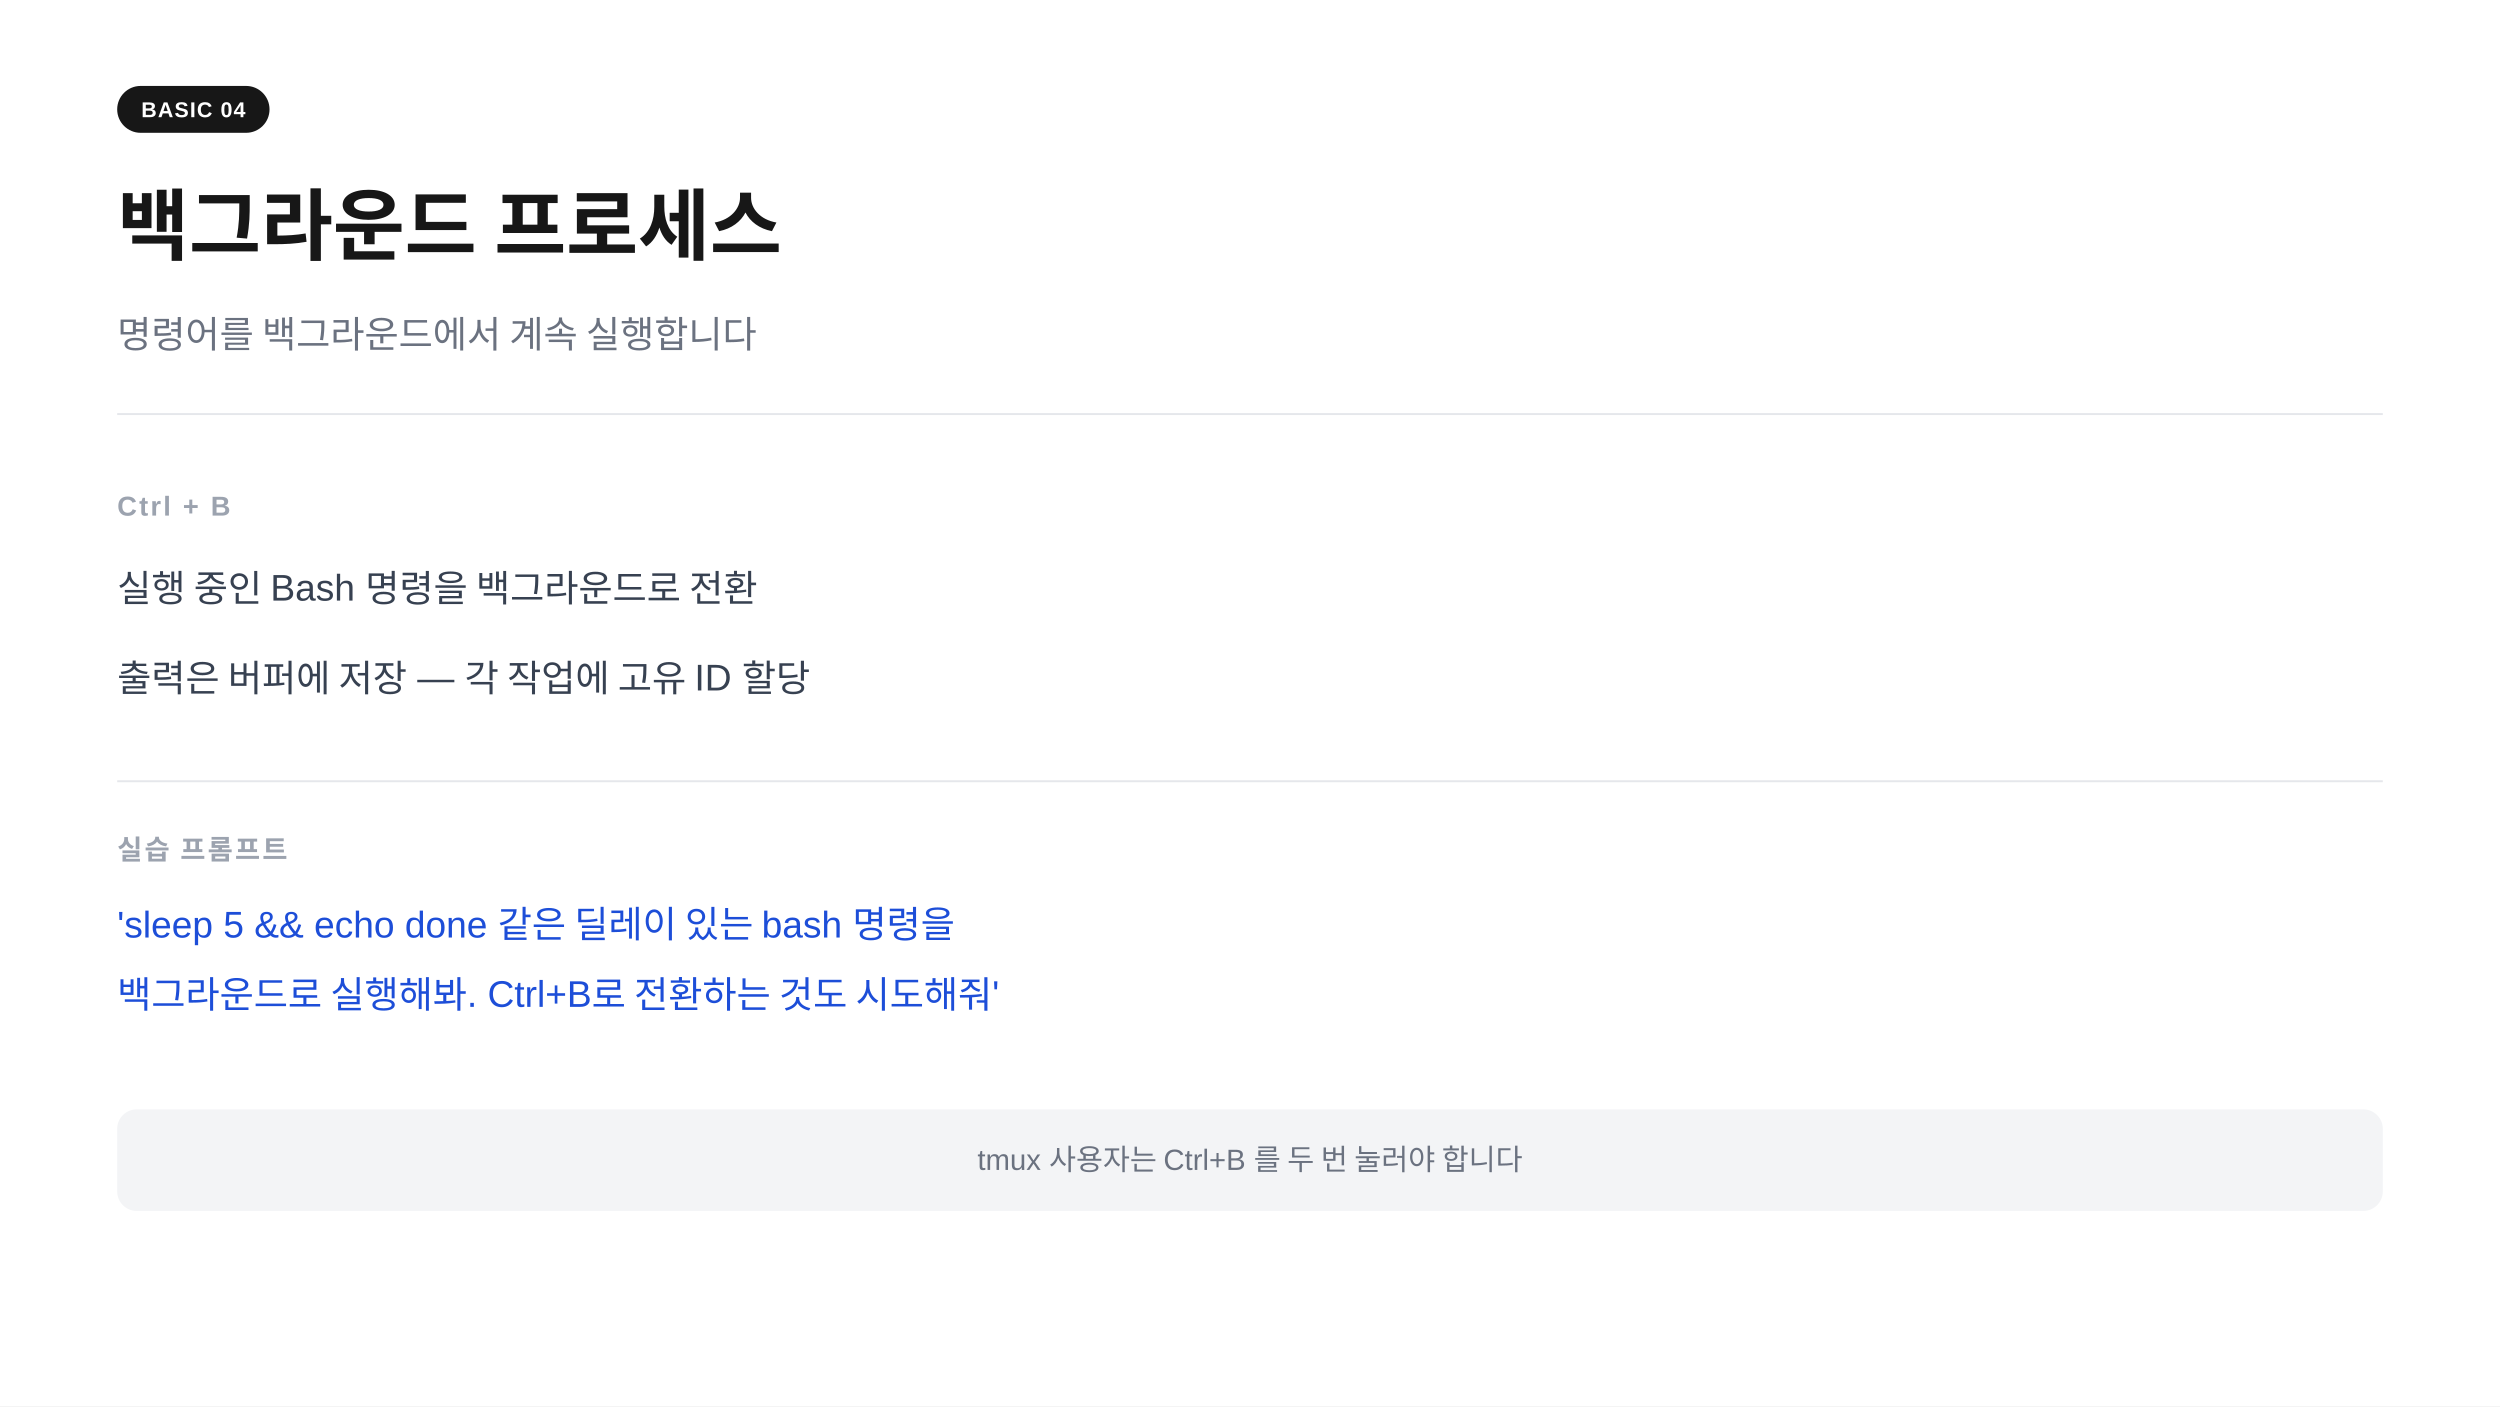
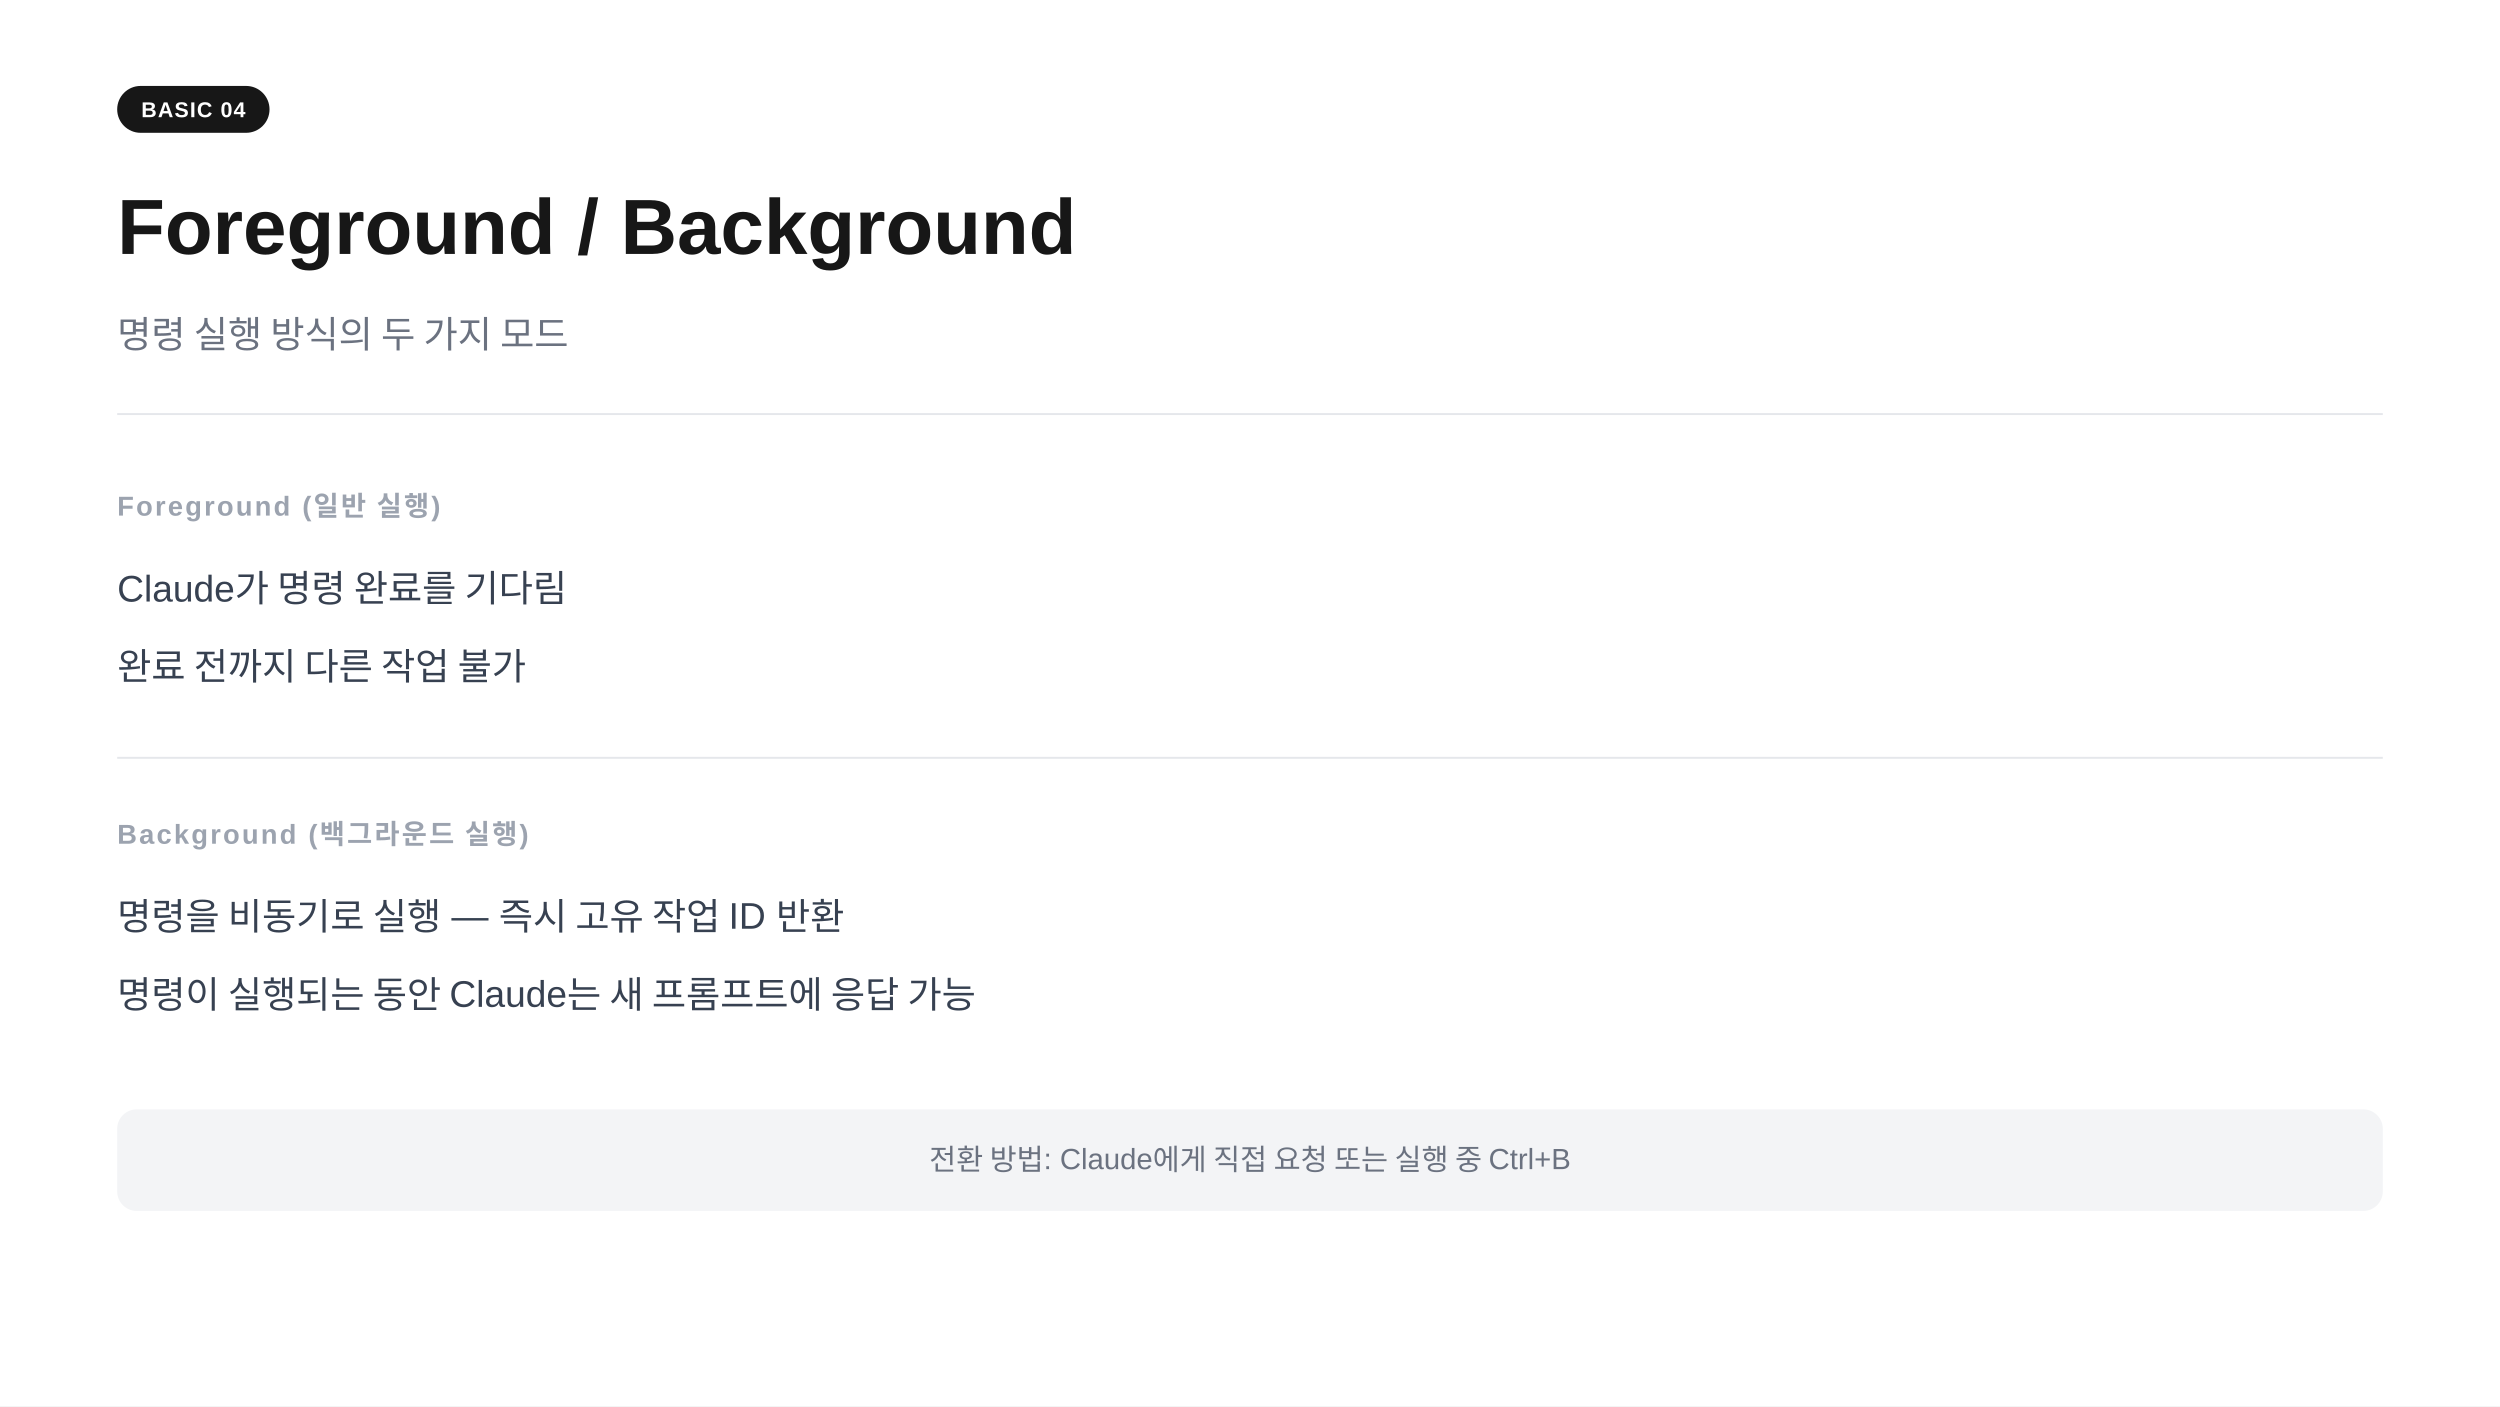
<svg xmlns="http://www.w3.org/2000/svg" width="1280" height="720" viewBox="0 0 1280 720">
  <rect width="1280" height="720" fill="#ffffff" />
  <rect x="60" y="44" width="78" height="24" rx="12" fill="#171717" />
  <text x="99" y="60" text-anchor="middle" font-family="-apple-system,BlinkMacSystemFont,'Segoe UI',Arial,sans-serif" font-size="11" font-weight="700" fill="#ffffff" letter-spacing="0.05em">BASIC 04</text>
-   <text x="60" y="130" font-family="-apple-system,BlinkMacSystemFont,'Segoe UI',Arial,sans-serif" font-size="40" font-weight="700" fill="#171717">백그라운드 프로세스</text>
-   <text x="60" y="178" font-family="-apple-system,BlinkMacSystemFont,'Segoe UI',Arial,sans-serif" font-size="19" fill="#6b7280">명령어를 백그라운드에서 계속 실행합니다</text>
+   <text x="60" y="130" font-family="-apple-system,BlinkMacSystemFont,'Segoe UI',Arial,sans-serif" font-size="40" font-weight="700" fill="#171717">Foreground  /  Background</text>
+   <text x="60" y="178" font-family="-apple-system,BlinkMacSystemFont,'Segoe UI',Arial,sans-serif" font-size="19" fill="#6b7280">명령 실행 방식의 두 가지 모드</text>
  <line x1="60" y1="212" x2="1220" y2="212" stroke="#e5e7eb" stroke-width="1" />
-   <text x="60" y="264" font-family="-apple-system,BlinkMacSystemFont,'Segoe UI',Arial,sans-serif" font-size="14" font-weight="600" fill="#9ca3af" letter-spacing="0.08em">Ctrl + B</text>
-   <text x="60" y="308" font-family="-apple-system,BlinkMacSystemFont,'Segoe UI',Arial,sans-serif" font-size="19" fill="#374151">실행 중인 Bash 명령을 백그라운드로 전환</text>
-   <text x="60" y="354" font-family="-apple-system,BlinkMacSystemFont,'Segoe UI',Arial,sans-serif" font-size="19" fill="#374151">출력은 버퍼에 저장  —  각 작업에 고유 ID 할당</text>
-   <line x1="60" y1="400" x2="1220" y2="400" stroke="#e5e7eb" stroke-width="1" />
-   <text x="60" y="440" font-family="-apple-system,BlinkMacSystemFont,'Segoe UI',Arial,sans-serif" font-size="14" font-weight="600" fill="#9ca3af" letter-spacing="0.08em">실습 프롬프트</text>
-   <text x="60" y="480" font-family="-apple-system,BlinkMacSystemFont,'Segoe UI',Arial,sans-serif" font-size="19" fill="#1d4ed8">'sleep 5 &amp;&amp; echo done 같은 딜레이 있는 bash 명령을</text>
-   <text x="60" y="516" font-family="-apple-system,BlinkMacSystemFont,'Segoe UI',Arial,sans-serif" font-size="19" fill="#1d4ed8"> 백그라운드로 실행해봐. Ctrl+B로 전환하는 것도 시도해줘'</text>
+   <text x="60" y="264" font-family="-apple-system,BlinkMacSystemFont,'Segoe UI',Arial,sans-serif" font-size="14" font-weight="600" fill="#9ca3af" letter-spacing="0.08em">Foreground  (일반 실행)</text>
+   <text x="60" y="308" font-family="-apple-system,BlinkMacSystemFont,'Segoe UI',Arial,sans-serif" font-size="19" fill="#374151">Claude가 명령 완료를 기다림</text>
+   <text x="60" y="348" font-family="-apple-system,BlinkMacSystemFont,'Segoe UI',Arial,sans-serif" font-size="19" fill="#374151">완료 전까지 다른 작업 불가</text>
+   <line x1="60" y1="388" x2="1220" y2="388" stroke="#e5e7eb" stroke-width="1" />
+   <text x="60" y="432" font-family="-apple-system,BlinkMacSystemFont,'Segoe UI',Arial,sans-serif" font-size="14" font-weight="600" fill="#9ca3af" letter-spacing="0.08em">Background  (백그라운드 실행)</text>
+   <text x="60" y="476" font-family="-apple-system,BlinkMacSystemFont,'Segoe UI',Arial,sans-serif" font-size="19" fill="#374151">명령을 비동기로 실행  —  즉시 고유 작업 ID 반환</text>
+   <text x="60" y="516" font-family="-apple-system,BlinkMacSystemFont,'Segoe UI',Arial,sans-serif" font-size="19" fill="#374151">명령이 실행되는 동안 Claude는 새 프롬프트에 응답 가능</text>
  <rect x="60" y="568" width="1160" height="52" rx="10" fill="#f3f4f6" />
-   <text x="640" y="599" text-anchor="middle" font-family="-apple-system,BlinkMacSystemFont,'Segoe UI',Arial,sans-serif" font-size="15" fill="#6b7280">tmux 사용자는 Ctrl+B 를 두 번 눌러야 합니다</text>
+   <text x="640" y="599" text-anchor="middle" font-family="-apple-system,BlinkMacSystemFont,'Segoe UI',Arial,sans-serif" font-size="15" fill="#6b7280">전환 방법: Claude에게 직접 요청  또는  실행 중 Ctrl+B</text>
</svg>
